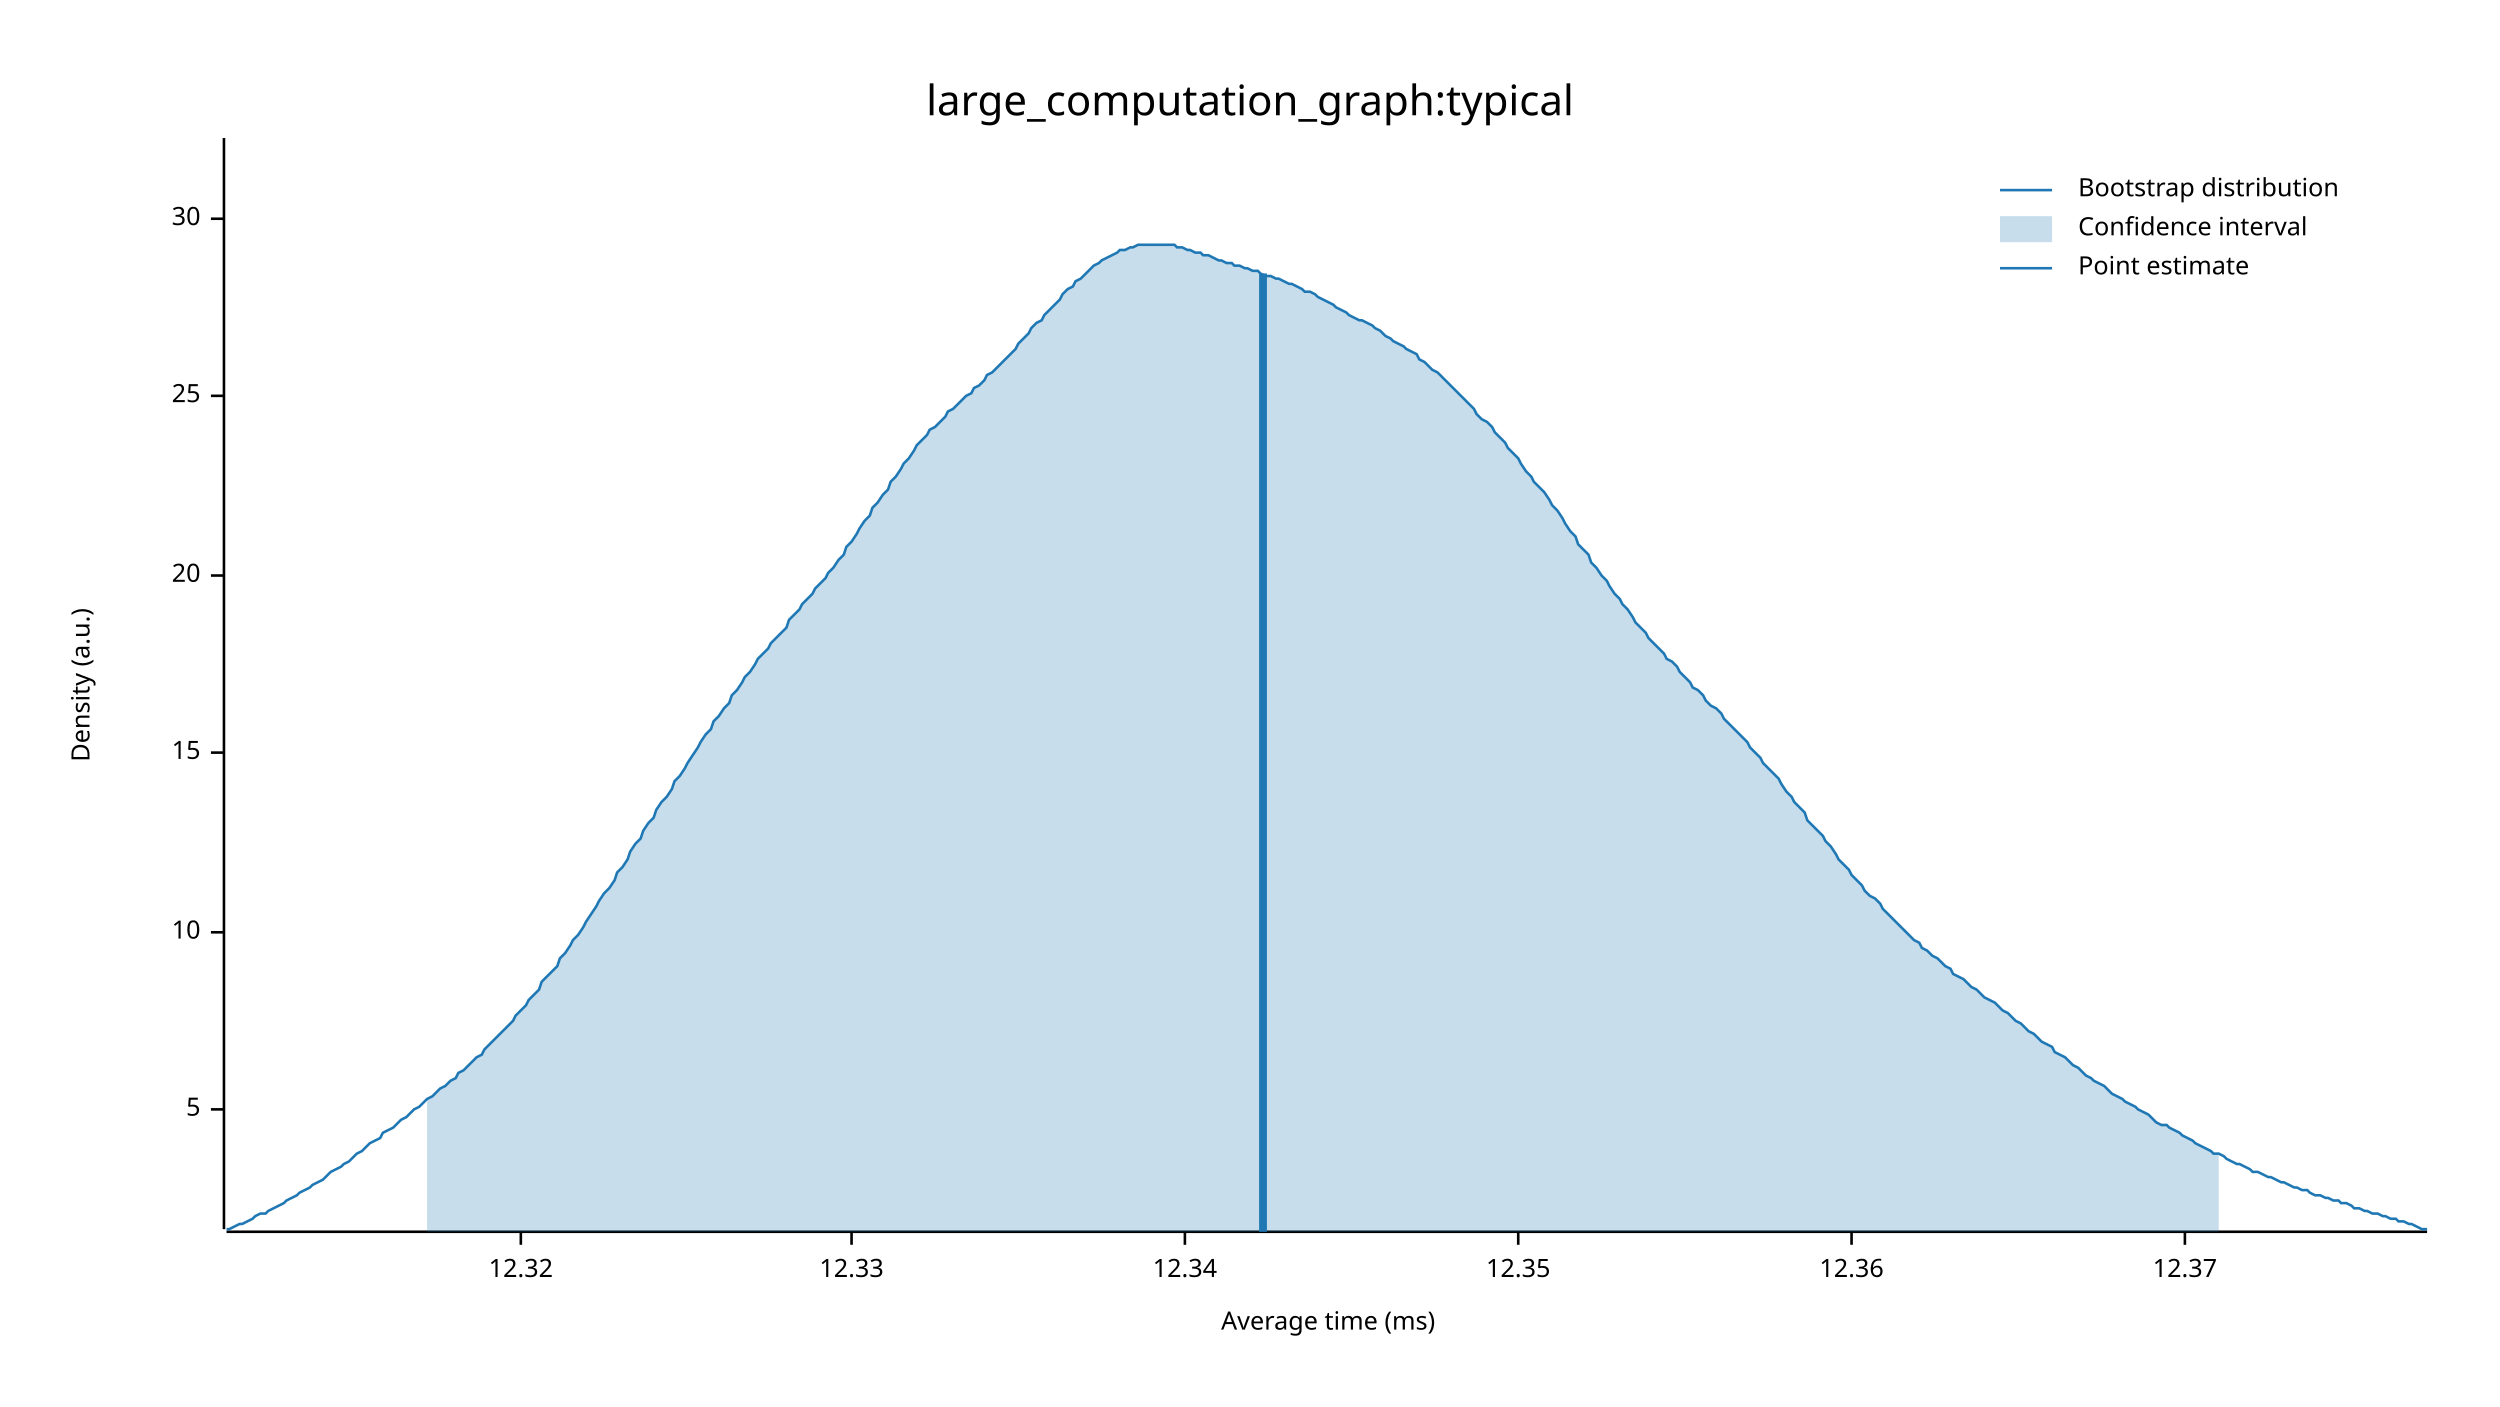
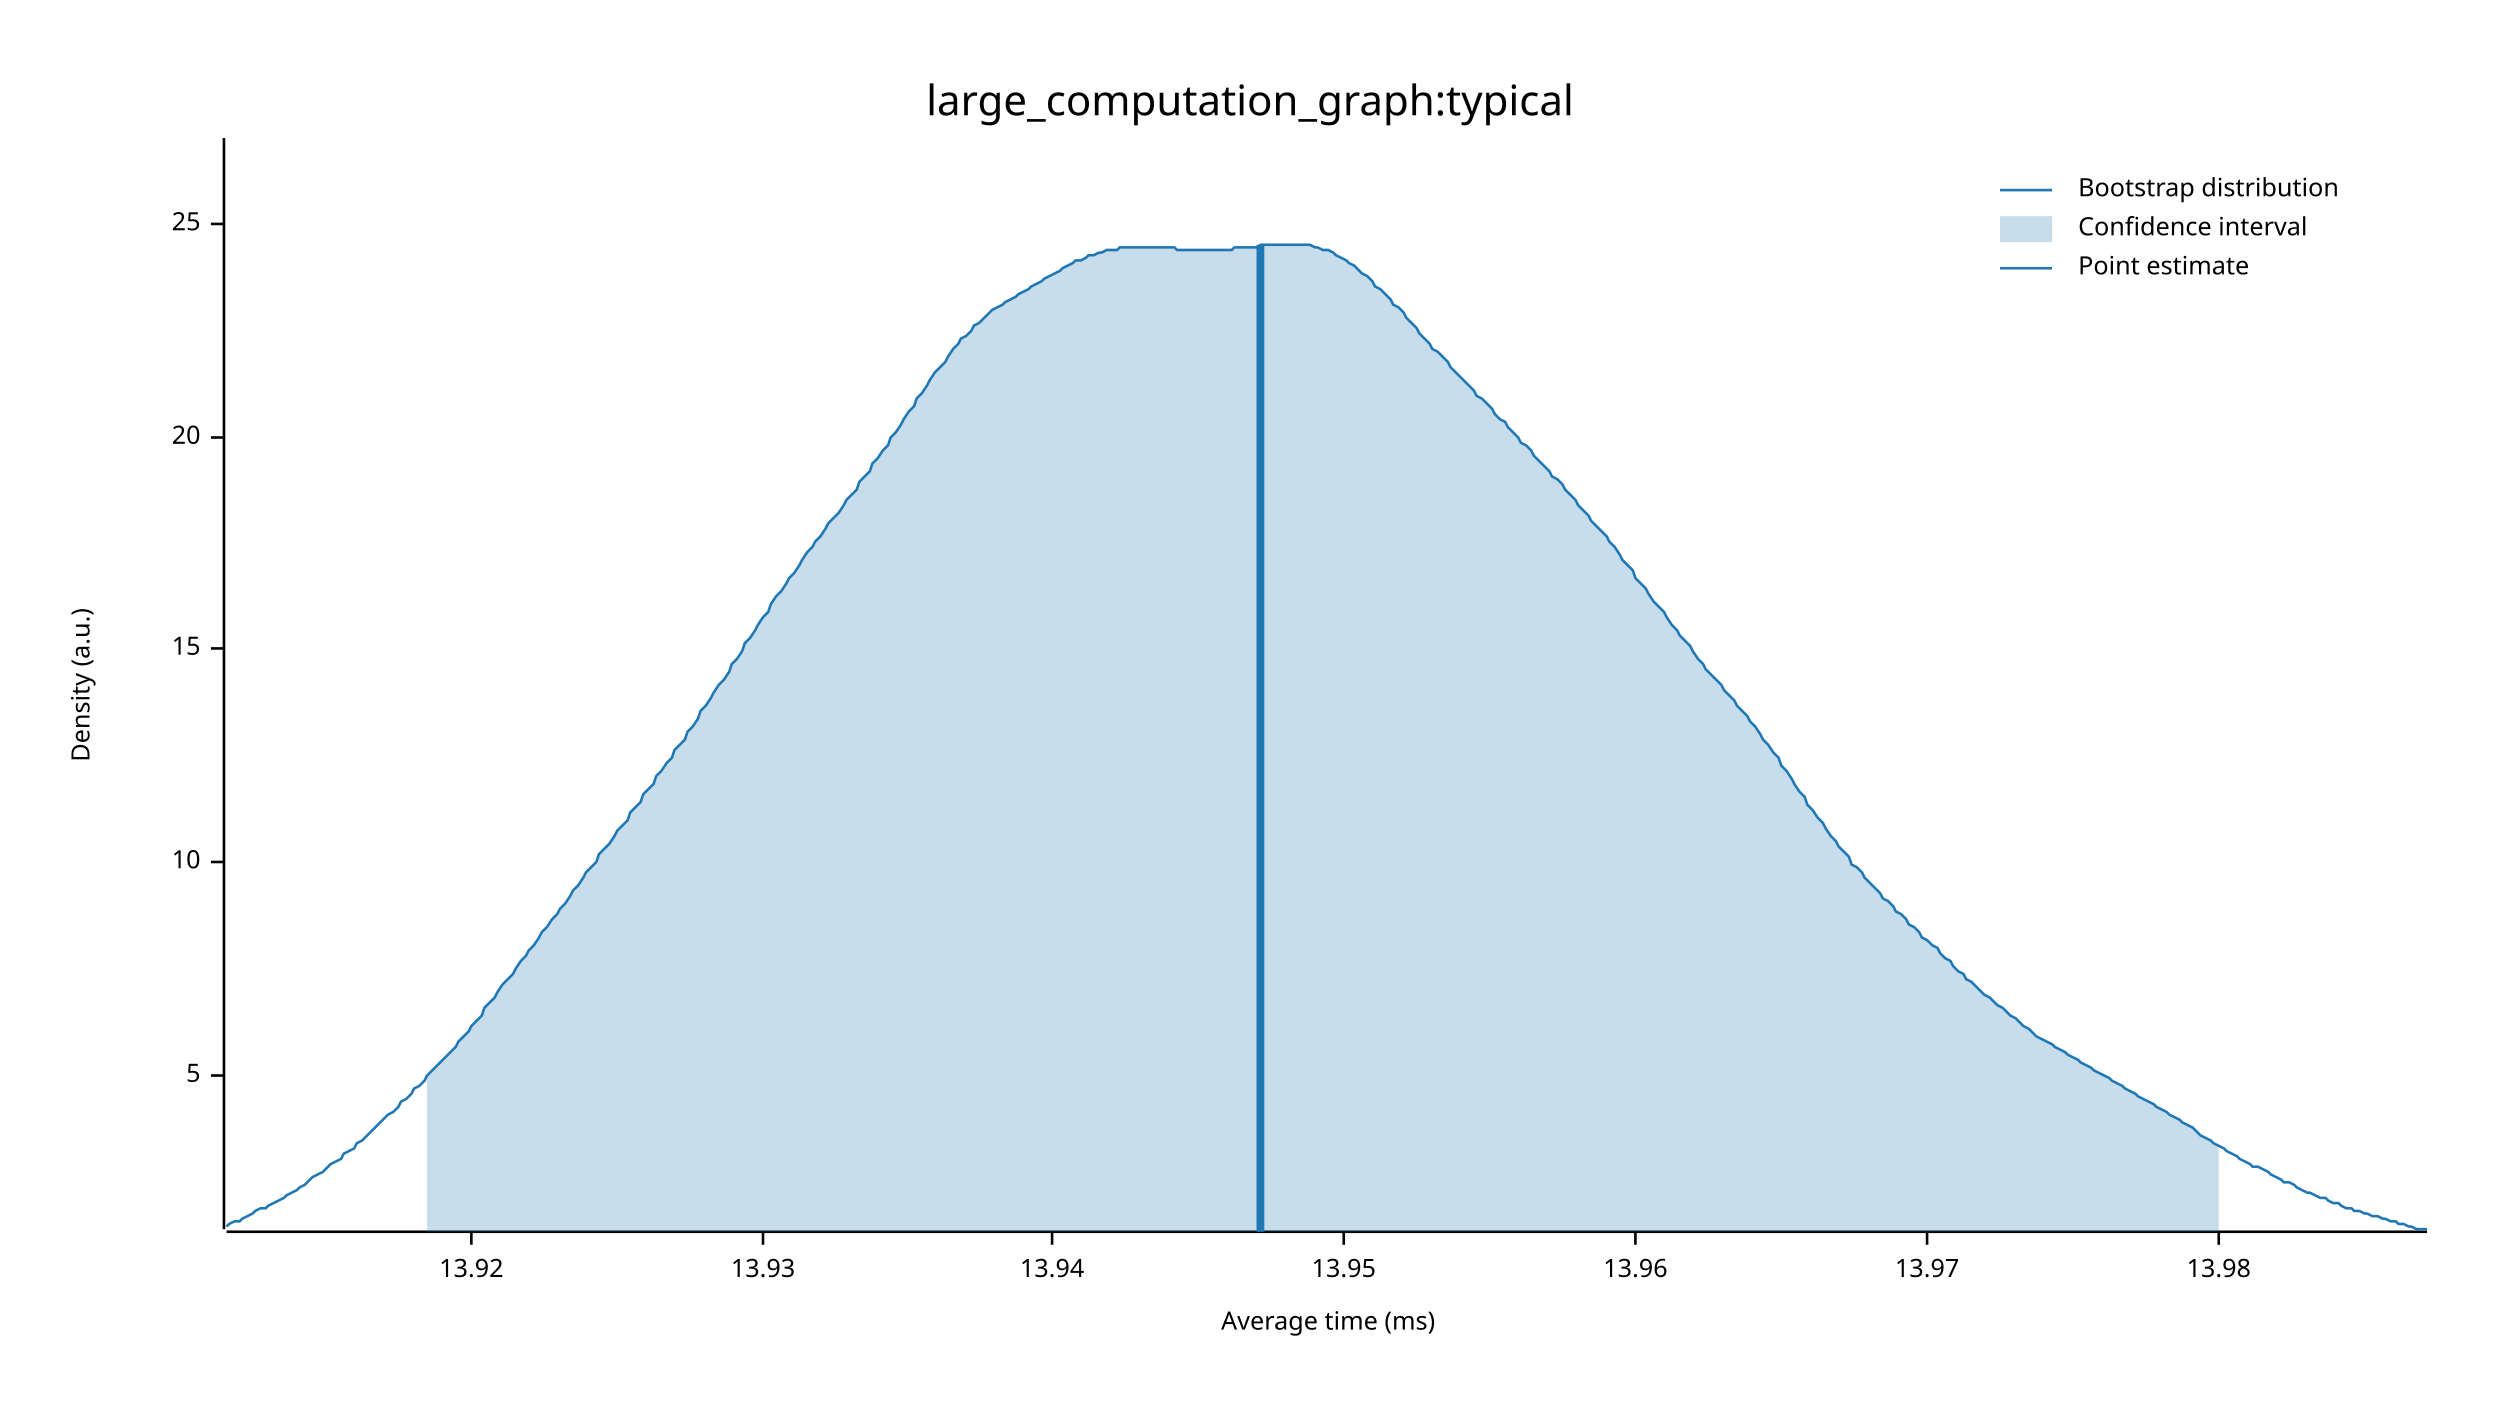
<svg xmlns="http://www.w3.org/2000/svg" width="960" height="540" viewBox="0 0 960 540">
  <text x="480" y="32" dy="0.76em" text-anchor="middle" font-family="sans-serif" font-size="16.129" opacity="1" fill="#000000">
large_computation_graph:typical
</text>
  <text x="27" y="263" dy="0.76em" text-anchor="middle" font-family="sans-serif" font-size="9.677" opacity="1" fill="#000000" transform="rotate(270, 27, 263)">
Density (a.u.)
</text>
  <text x="510" y="513" dy="-0.5ex" text-anchor="middle" font-family="sans-serif" font-size="9.677" opacity="1" fill="#000000">
Average time (ms)
</text>
  <polyline fill="none" opacity="1" stroke="#000000" stroke-width="1" points="86,53 86,472 " />
-   <text x="77" y="426" dy="0.5ex" text-anchor="end" font-family="sans-serif" font-size="9.677" opacity="1" fill="#000000">
+   <text x="77" y="413" dy="0.5ex" text-anchor="end" font-family="sans-serif" font-size="9.677" opacity="1" fill="#000000">
5
</text>
-   <polyline fill="none" opacity="1" stroke="#000000" stroke-width="1" points="81,426 86,426 " />
-   <text x="77" y="358" dy="0.5ex" text-anchor="end" font-family="sans-serif" font-size="9.677" opacity="1" fill="#000000">
+   <polyline fill="none" opacity="1" stroke="#000000" stroke-width="1" points="81,413 86,413 " />
+   <text x="77" y="331" dy="0.5ex" text-anchor="end" font-family="sans-serif" font-size="9.677" opacity="1" fill="#000000">
10
</text>
-   <polyline fill="none" opacity="1" stroke="#000000" stroke-width="1" points="81,358 86,358 " />
-   <text x="77" y="289" dy="0.5ex" text-anchor="end" font-family="sans-serif" font-size="9.677" opacity="1" fill="#000000">
+   <polyline fill="none" opacity="1" stroke="#000000" stroke-width="1" points="81,331 86,331 " />
+   <text x="77" y="249" dy="0.5ex" text-anchor="end" font-family="sans-serif" font-size="9.677" opacity="1" fill="#000000">
15
</text>
-   <polyline fill="none" opacity="1" stroke="#000000" stroke-width="1" points="81,289 86,289 " />
-   <text x="77" y="221" dy="0.5ex" text-anchor="end" font-family="sans-serif" font-size="9.677" opacity="1" fill="#000000">
+   <polyline fill="none" opacity="1" stroke="#000000" stroke-width="1" points="81,249 86,249 " />
+   <text x="77" y="168" dy="0.5ex" text-anchor="end" font-family="sans-serif" font-size="9.677" opacity="1" fill="#000000">
20
</text>
-   <polyline fill="none" opacity="1" stroke="#000000" stroke-width="1" points="81,221 86,221 " />
-   <text x="77" y="152" dy="0.5ex" text-anchor="end" font-family="sans-serif" font-size="9.677" opacity="1" fill="#000000">
+   <polyline fill="none" opacity="1" stroke="#000000" stroke-width="1" points="81,168 86,168 " />
+   <text x="77" y="86" dy="0.5ex" text-anchor="end" font-family="sans-serif" font-size="9.677" opacity="1" fill="#000000">
25
</text>
-   <polyline fill="none" opacity="1" stroke="#000000" stroke-width="1" points="81,152 86,152 " />
-   <text x="77" y="84" dy="0.5ex" text-anchor="end" font-family="sans-serif" font-size="9.677" opacity="1" fill="#000000">
- 30
+   <polyline fill="none" opacity="1" stroke="#000000" stroke-width="1" points="81,86 86,86 " />
+   <polyline fill="none" opacity="1" stroke="#000000" stroke-width="1" points="87,473 932,473 " />
+   <text x="181" y="483" dy="0.76em" text-anchor="middle" font-family="sans-serif" font-size="9.677" opacity="1" fill="#000000">
+ 13.92
</text>
-   <polyline fill="none" opacity="1" stroke="#000000" stroke-width="1" points="81,84 86,84 " />
-   <polyline fill="none" opacity="1" stroke="#000000" stroke-width="1" points="87,473 932,473 " />
-   <text x="200" y="483" dy="0.76em" text-anchor="middle" font-family="sans-serif" font-size="9.677" opacity="1" fill="#000000">
- 12.32
+   <polyline fill="none" opacity="1" stroke="#000000" stroke-width="1" points="181,473 181,478 " />
+   <text x="293" y="483" dy="0.76em" text-anchor="middle" font-family="sans-serif" font-size="9.677" opacity="1" fill="#000000">
+ 13.93
</text>
-   <polyline fill="none" opacity="1" stroke="#000000" stroke-width="1" points="200,473 200,478 " />
-   <text x="327" y="483" dy="0.76em" text-anchor="middle" font-family="sans-serif" font-size="9.677" opacity="1" fill="#000000">
- 12.33
+   <polyline fill="none" opacity="1" stroke="#000000" stroke-width="1" points="293,473 293,478 " />
+   <text x="404" y="483" dy="0.76em" text-anchor="middle" font-family="sans-serif" font-size="9.677" opacity="1" fill="#000000">
+ 13.94
</text>
-   <polyline fill="none" opacity="1" stroke="#000000" stroke-width="1" points="327,473 327,478 " />
-   <text x="455" y="483" dy="0.76em" text-anchor="middle" font-family="sans-serif" font-size="9.677" opacity="1" fill="#000000">
- 12.34
+   <polyline fill="none" opacity="1" stroke="#000000" stroke-width="1" points="404,473 404,478 " />
+   <text x="516" y="483" dy="0.76em" text-anchor="middle" font-family="sans-serif" font-size="9.677" opacity="1" fill="#000000">
+ 13.95
</text>
-   <polyline fill="none" opacity="1" stroke="#000000" stroke-width="1" points="455,473 455,478 " />
-   <text x="583" y="483" dy="0.76em" text-anchor="middle" font-family="sans-serif" font-size="9.677" opacity="1" fill="#000000">
- 12.35
+   <polyline fill="none" opacity="1" stroke="#000000" stroke-width="1" points="516,473 516,478 " />
+   <text x="628" y="483" dy="0.76em" text-anchor="middle" font-family="sans-serif" font-size="9.677" opacity="1" fill="#000000">
+ 13.96
</text>
-   <polyline fill="none" opacity="1" stroke="#000000" stroke-width="1" points="583,473 583,478 " />
-   <text x="711" y="483" dy="0.76em" text-anchor="middle" font-family="sans-serif" font-size="9.677" opacity="1" fill="#000000">
- 12.36
+   <polyline fill="none" opacity="1" stroke="#000000" stroke-width="1" points="628,473 628,478 " />
+   <text x="740" y="483" dy="0.76em" text-anchor="middle" font-family="sans-serif" font-size="9.677" opacity="1" fill="#000000">
+ 13.97
</text>
-   <polyline fill="none" opacity="1" stroke="#000000" stroke-width="1" points="711,473 711,478 " />
-   <text x="839" y="483" dy="0.76em" text-anchor="middle" font-family="sans-serif" font-size="9.677" opacity="1" fill="#000000">
- 12.37
+   <polyline fill="none" opacity="1" stroke="#000000" stroke-width="1" points="740,473 740,478 " />
+   <text x="852" y="483" dy="0.76em" text-anchor="middle" font-family="sans-serif" font-size="9.677" opacity="1" fill="#000000">
+ 13.98
</text>
-   <polyline fill="none" opacity="1" stroke="#000000" stroke-width="1" points="839,473 839,478 " />
-   <polyline fill="none" opacity="1" stroke="#1F78B4" stroke-width="1" points="87,472 88,472 90,471 92,470 93,470 95,469 97,468 98,467 100,466 102,466 103,465 105,464 107,463 109,462 110,461 112,460 114,459 115,458 117,457 119,456 120,455 122,454 124,453 125,452 127,450 129,449 131,448 132,447 134,446 136,444 137,443 139,442 141,440 142,439 144,438 146,437 147,435 149,434 151,433 153,431 154,430 156,429 158,427 159,426 161,425 163,423 164,422 166,421 168,419 169,418 171,417 173,415 175,414 176,412 178,411 180,409 181,408 183,406 185,405 186,403 188,401 190,399 191,398 193,396 195,394 197,392 198,390 200,388 202,386 203,384 205,382 207,380 208,377 210,375 212,373 214,371 215,368 217,366 219,363 220,361 222,359 224,356 225,354 227,351 229,348 230,346 232,343 234,341 236,338 237,335 239,333 241,330 242,327 244,324 246,322 247,319 249,316 251,314 252,311 254,308 256,306 258,303 259,300 261,298 263,295 264,293 266,290 268,287 269,285 271,282 273,280 274,277 276,275 278,272 280,270 281,267 283,265 285,262 286,260 288,258 290,255 291,253 293,251 295,249 296,247 298,245 300,243 302,241 303,238 305,236 307,234 308,232 310,230 312,228 313,226 315,224 317,222 318,220 320,218 322,215 324,213 325,210 327,208 329,205 330,203 332,200 334,198 335,195 337,193 339,190 341,188 342,185 344,183 346,180 347,178 349,176 351,173 352,171 354,169 356,167 357,165 359,164 361,162 363,160 364,158 366,157 368,155 369,154 371,152 373,151 374,149 376,148 378,146 379,144 381,143 383,141 385,139 386,138 388,136 390,134 391,132 393,130 395,128 396,126 398,124 400,123 401,121 403,119 405,117 407,115 408,113 410,111 412,110 413,108 415,107 417,105 418,104 420,102 422,101 423,100 425,99 427,98 429,97 430,96 432,96 434,95 435,95 437,94 439,94 440,94 442,94 444,94 445,94 447,94 449,94 451,94 452,95 454,95 456,96 457,96 459,97 461,97 462,98 464,98 466,99 468,100 469,100 471,101 473,101 474,102 476,102 478,103 479,103 481,104 483,104 484,105 486,106 488,106 490,107 491,107 493,108 495,109 496,109 498,110 500,111 501,112 503,112 505,113 506,114 508,115 510,116 512,117 513,118 515,119 517,120 518,121 520,122 522,123 523,123 525,124 527,125 528,126 530,127 532,129 534,130 535,131 537,132 539,133 540,134 542,135 544,136 545,138 547,139 549,141 550,142 552,143 554,145 556,147 557,148 559,150 561,152 562,153 564,155 566,157 567,159 569,161 571,162 573,164 574,166 576,168 578,170 579,172 581,174 583,176 584,178 586,181 588,183 589,185 591,187 593,189 595,192 596,194 598,196 600,199 601,201 603,204 605,206 606,209 608,211 610,213 611,216 613,218 615,221 617,223 618,225 620,228 622,230 623,232 625,234 627,237 628,239 630,241 632,243 633,245 635,247 637,249 639,251 640,253 642,254 644,256 645,258 647,260 649,262 650,264 652,265 654,267 655,269 657,271 659,272 661,274 662,276 664,278 666,280 667,281 669,283 671,285 672,287 674,289 676,291 677,293 679,295 681,297 683,299 684,301 686,304 688,306 689,308 691,310 693,312 694,315 696,317 698,319 700,321 701,323 703,325 705,328 706,330 708,332 710,334 711,336 713,338 715,340 716,342 718,344 720,345 722,347 723,349 725,351 727,353 728,354 730,356 732,358 733,359 735,361 737,362 738,364 740,365 742,367 744,368 745,369 747,371 749,372 750,374 752,375 754,376 755,377 757,379 759,380 760,381 762,383 764,384 766,385 767,386 769,388 771,389 772,390 774,392 776,393 777,394 779,396 781,397 782,398 784,400 786,401 788,402 789,404 791,405 793,406 794,407 796,409 798,410 799,411 801,413 803,414 804,415 806,416 808,417 810,419 811,420 813,421 815,422 816,423 818,424 820,425 821,426 823,427 825,428 827,430 828,431 830,432 832,432 833,433 835,434 837,435 838,436 840,437 842,438 843,439 845,440 847,441 849,442 850,443 852,443 854,444 855,445 857,446 859,447 860,447 862,448 864,449 865,450 867,450 869,451 871,452 872,452 874,453 876,454 877,454 879,455 881,456 882,456 884,457 886,457 887,458 889,459 891,459 893,460 894,460 896,461 898,461 899,462 901,462 903,463 904,464 906,464 908,465 909,465 911,466 913,466 915,467 916,467 918,468 920,468 921,469 923,469 925,470 926,470 928,471 930,472 932,472 " />
-   <polygon opacity="0.25" fill="#1F78B4" points="164,422 166,421 168,419 169,418 171,417 173,415 175,414 176,412 178,411 180,409 181,408 183,406 185,405 186,403 188,401 190,399 191,398 193,396 195,394 197,392 198,390 200,388 202,386 203,384 205,382 207,380 208,377 210,375 212,373 214,371 215,368 217,366 219,363 220,361 222,359 224,356 225,354 227,351 229,348 230,346 232,343 234,341 236,338 237,335 239,333 241,330 242,327 244,324 246,322 247,319 249,316 251,314 252,311 254,308 256,306 258,303 259,300 261,298 263,295 264,293 266,290 268,287 269,285 271,282 273,280 274,277 276,275 278,272 280,270 281,267 283,265 285,262 286,260 288,258 290,255 291,253 293,251 295,249 296,247 298,245 300,243 302,241 303,238 305,236 307,234 308,232 310,230 312,228 313,226 315,224 317,222 318,220 320,218 322,215 324,213 325,210 327,208 329,205 330,203 332,200 334,198 335,195 337,193 339,190 341,188 342,185 344,183 346,180 347,178 349,176 351,173 352,171 354,169 356,167 357,165 359,164 361,162 363,160 364,158 366,157 368,155 369,154 371,152 373,151 374,149 376,148 378,146 379,144 381,143 383,141 385,139 386,138 388,136 390,134 391,132 393,130 395,128 396,126 398,124 400,123 401,121 403,119 405,117 407,115 408,113 410,111 412,110 413,108 415,107 417,105 418,104 420,102 422,101 423,100 425,99 427,98 429,97 430,96 432,96 434,95 435,95 437,94 439,94 440,94 442,94 444,94 445,94 447,94 449,94 451,94 452,95 454,95 456,96 457,96 459,97 461,97 462,98 464,98 466,99 468,100 469,100 471,101 473,101 474,102 476,102 478,103 479,103 481,104 483,104 484,105 486,106 488,106 490,107 491,107 493,108 495,109 496,109 498,110 500,111 501,112 503,112 505,113 506,114 508,115 510,116 512,117 513,118 515,119 517,120 518,121 520,122 522,123 523,123 525,124 527,125 528,126 530,127 532,129 534,130 535,131 537,132 539,133 540,134 542,135 544,136 545,138 547,139 549,141 550,142 552,143 554,145 556,147 557,148 559,150 561,152 562,153 564,155 566,157 567,159 569,161 571,162 573,164 574,166 576,168 578,170 579,172 581,174 583,176 584,178 586,181 588,183 589,185 591,187 593,189 595,192 596,194 598,196 600,199 601,201 603,204 605,206 606,209 608,211 610,213 611,216 613,218 615,221 617,223 618,225 620,228 622,230 623,232 625,234 627,237 628,239 630,241 632,243 633,245 635,247 637,249 639,251 640,253 642,254 644,256 645,258 647,260 649,262 650,264 652,265 654,267 655,269 657,271 659,272 661,274 662,276 664,278 666,280 667,281 669,283 671,285 672,287 674,289 676,291 677,293 679,295 681,297 683,299 684,301 686,304 688,306 689,308 691,310 693,312 694,315 696,317 698,319 700,321 701,323 703,325 705,328 706,330 708,332 710,334 711,336 713,338 715,340 716,342 718,344 720,345 722,347 723,349 725,351 727,353 728,354 730,356 732,358 733,359 735,361 737,362 738,364 740,365 742,367 744,368 745,369 747,371 749,372 750,374 752,375 754,376 755,377 757,379 759,380 760,381 762,383 764,384 766,385 767,386 769,388 771,389 772,390 774,392 776,393 777,394 779,396 781,397 782,398 784,400 786,401 788,402 789,404 791,405 793,406 794,407 796,409 798,410 799,411 801,413 803,414 804,415 806,416 808,417 810,419 811,420 813,421 815,422 816,423 818,424 820,425 821,426 823,427 825,428 827,430 828,431 830,432 832,432 833,433 835,434 837,435 838,436 840,437 842,438 843,439 845,440 847,441 849,442 850,443 852,443 852,473 164,473 " />
-   <polyline fill="none" opacity="1" stroke="#1F78B4" stroke-width="3" points="485,473 485,105 " />
+   <polyline fill="none" opacity="1" stroke="#000000" stroke-width="1" points="852,473 852,478 " />
+   <polyline fill="none" opacity="1" stroke="#1F78B4" stroke-width="1" points="87,471 88,470 90,469 92,469 93,468 95,467 97,466 98,465 100,464 102,464 103,463 105,462 107,461 109,460 110,459 112,458 114,457 115,456 117,455 119,453 120,452 122,451 124,450 125,449 127,447 129,446 131,445 132,443 134,442 136,441 137,439 139,438 141,436 142,435 144,433 146,431 147,430 149,428 151,427 153,425 154,423 156,422 158,420 159,418 161,417 163,415 164,413 166,411 168,409 169,408 171,406 173,404 175,402 176,400 178,398 180,396 181,394 183,392 185,390 186,387 188,385 190,383 191,381 193,378 195,376 197,374 198,372 200,369 202,367 203,365 205,363 207,360 208,358 210,356 212,353 214,351 215,349 217,347 219,344 220,342 222,340 224,337 225,335 227,333 229,331 230,328 232,326 234,324 236,321 237,319 239,317 241,315 242,312 244,310 246,308 247,305 249,303 251,301 252,298 254,296 256,293 258,291 259,288 261,286 263,284 264,281 266,279 268,276 269,273 271,271 273,268 274,266 276,263 278,261 280,258 281,255 283,253 285,250 286,247 288,245 290,242 291,240 293,237 295,235 296,232 298,229 300,227 302,224 303,222 305,220 307,217 308,215 310,212 312,210 313,208 315,206 317,203 318,201 320,199 322,197 324,194 325,192 327,190 329,188 330,185 332,183 334,181 335,178 337,176 339,173 341,171 342,168 344,166 346,163 347,161 349,158 351,156 352,153 354,151 356,148 357,146 359,143 361,141 363,139 364,137 366,134 368,132 369,130 371,129 373,127 374,125 376,124 378,122 379,121 381,119 383,118 385,117 386,116 388,115 390,114 391,113 393,112 395,111 396,110 398,109 400,108 401,107 403,106 405,105 407,104 408,103 410,102 412,101 413,100 415,100 417,99 418,98 420,98 422,97 423,97 425,96 427,96 429,96 430,95 432,95 434,95 435,95 437,95 439,95 440,95 442,95 444,95 445,95 447,95 449,95 451,95 452,96 454,96 456,96 457,96 459,96 461,96 462,96 464,96 466,96 468,96 469,96 471,96 473,96 474,95 476,95 478,95 479,95 481,95 483,95 484,94 486,94 488,94 490,94 491,94 493,94 495,94 496,94 498,94 500,94 501,94 503,94 505,95 506,95 508,96 510,96 512,97 513,98 515,99 517,100 518,101 520,102 522,104 523,105 525,106 527,108 528,110 530,111 532,113 534,115 535,117 537,118 539,120 540,122 542,124 544,126 545,128 547,130 549,132 550,134 552,135 554,137 556,139 557,141 559,143 561,145 562,146 564,148 566,150 567,152 569,153 571,155 573,157 574,159 576,161 578,162 579,164 581,166 583,168 584,170 586,171 588,173 589,175 591,177 593,179 595,181 596,183 598,184 600,186 601,188 603,190 605,192 606,194 608,196 610,198 611,200 613,202 615,204 617,206 618,208 620,210 622,213 623,215 625,217 627,219 628,222 630,224 632,226 633,228 635,231 637,233 639,235 640,237 642,240 644,242 645,244 647,246 649,248 650,250 652,253 654,255 655,257 657,259 659,261 661,263 662,265 664,267 666,269 667,271 669,273 671,275 672,277 674,279 676,282 677,284 679,286 681,289 683,291 684,294 686,296 688,299 689,301 691,304 693,306 694,309 696,311 698,314 700,316 701,318 703,321 705,323 706,325 708,327 710,329 711,332 713,333 715,335 716,337 718,339 720,341 722,343 723,345 725,346 727,348 728,350 730,351 732,353 733,355 735,356 737,358 738,360 740,361 742,363 744,364 745,366 747,368 749,369 750,371 752,373 754,374 755,376 757,377 759,379 760,380 762,382 764,383 766,385 767,386 769,387 771,389 772,390 774,391 776,393 777,394 779,395 781,397 782,398 784,399 786,400 788,401 789,402 791,403 793,404 794,405 796,406 798,407 799,408 801,409 803,410 804,411 806,412 808,413 810,414 811,415 813,416 815,417 816,418 818,419 820,420 821,421 823,422 825,423 827,424 828,425 830,426 832,427 833,428 835,429 837,430 838,431 840,432 842,433 843,434 845,436 847,437 849,438 850,439 852,440 854,441 855,442 857,443 859,444 860,445 862,446 864,447 865,448 867,448 869,449 871,450 872,451 874,452 876,453 877,454 879,454 881,455 882,456 884,457 886,458 887,458 889,459 891,460 893,460 894,461 896,462 898,462 899,463 901,464 903,464 904,465 906,465 908,466 909,466 911,467 913,467 915,468 916,468 918,469 920,469 921,470 923,470 925,471 926,471 928,472 930,472 932,472 " />
+   <polygon opacity="0.25" fill="#1F78B4" points="164,413 166,411 168,409 169,408 171,406 173,404 175,402 176,400 178,398 180,396 181,394 183,392 185,390 186,387 188,385 190,383 191,381 193,378 195,376 197,374 198,372 200,369 202,367 203,365 205,363 207,360 208,358 210,356 212,353 214,351 215,349 217,347 219,344 220,342 222,340 224,337 225,335 227,333 229,331 230,328 232,326 234,324 236,321 237,319 239,317 241,315 242,312 244,310 246,308 247,305 249,303 251,301 252,298 254,296 256,293 258,291 259,288 261,286 263,284 264,281 266,279 268,276 269,273 271,271 273,268 274,266 276,263 278,261 280,258 281,255 283,253 285,250 286,247 288,245 290,242 291,240 293,237 295,235 296,232 298,229 300,227 302,224 303,222 305,220 307,217 308,215 310,212 312,210 313,208 315,206 317,203 318,201 320,199 322,197 324,194 325,192 327,190 329,188 330,185 332,183 334,181 335,178 337,176 339,173 341,171 342,168 344,166 346,163 347,161 349,158 351,156 352,153 354,151 356,148 357,146 359,143 361,141 363,139 364,137 366,134 368,132 369,130 371,129 373,127 374,125 376,124 378,122 379,121 381,119 383,118 385,117 386,116 388,115 390,114 391,113 393,112 395,111 396,110 398,109 400,108 401,107 403,106 405,105 407,104 408,103 410,102 412,101 413,100 415,100 417,99 418,98 420,98 422,97 423,97 425,96 427,96 429,96 430,95 432,95 434,95 435,95 437,95 439,95 440,95 442,95 444,95 445,95 447,95 449,95 451,95 452,96 454,96 456,96 457,96 459,96 461,96 462,96 464,96 466,96 468,96 469,96 471,96 473,96 474,95 476,95 478,95 479,95 481,95 483,95 484,94 486,94 488,94 490,94 491,94 493,94 495,94 496,94 498,94 500,94 501,94 503,94 505,95 506,95 508,96 510,96 512,97 513,98 515,99 517,100 518,101 520,102 522,104 523,105 525,106 527,108 528,110 530,111 532,113 534,115 535,117 537,118 539,120 540,122 542,124 544,126 545,128 547,130 549,132 550,134 552,135 554,137 556,139 557,141 559,143 561,145 562,146 564,148 566,150 567,152 569,153 571,155 573,157 574,159 576,161 578,162 579,164 581,166 583,168 584,170 586,171 588,173 589,175 591,177 593,179 595,181 596,183 598,184 600,186 601,188 603,190 605,192 606,194 608,196 610,198 611,200 613,202 615,204 617,206 618,208 620,210 622,213 623,215 625,217 627,219 628,222 630,224 632,226 633,228 635,231 637,233 639,235 640,237 642,240 644,242 645,244 647,246 649,248 650,250 652,253 654,255 655,257 657,259 659,261 661,263 662,265 664,267 666,269 667,271 669,273 671,275 672,277 674,279 676,282 677,284 679,286 681,289 683,291 684,294 686,296 688,299 689,301 691,304 693,306 694,309 696,311 698,314 700,316 701,318 703,321 705,323 706,325 708,327 710,329 711,332 713,333 715,335 716,337 718,339 720,341 722,343 723,345 725,346 727,348 728,350 730,351 732,353 733,355 735,356 737,358 738,360 740,361 742,363 744,364 745,366 747,368 749,369 750,371 752,373 754,374 755,376 757,377 759,379 760,380 762,382 764,383 766,385 767,386 769,387 771,389 772,390 774,391 776,393 777,394 779,395 781,397 782,398 784,399 786,400 788,401 789,402 791,403 793,404 794,405 796,406 798,407 799,408 801,409 803,410 804,411 806,412 808,413 810,414 811,415 813,416 815,417 816,418 818,419 820,420 821,421 823,422 825,423 827,424 828,425 830,426 832,427 833,428 835,429 837,430 838,431 840,432 842,433 843,434 845,436 847,437 849,438 850,439 852,440 852,473 164,473 " />
+   <polyline fill="none" opacity="1" stroke="#1F78B4" stroke-width="3" points="484,473 484,94 " />
  <text x="798" y="68" dy="0.76em" text-anchor="start" font-family="sans-serif" font-size="9.677" opacity="1" fill="#000000">
Bootstrap distribution
</text>
  <text x="798" y="83" dy="0.76em" text-anchor="start" font-family="sans-serif" font-size="9.677" opacity="1" fill="#000000">
Confidence interval
</text>
  <text x="798" y="98" dy="0.76em" text-anchor="start" font-family="sans-serif" font-size="9.677" opacity="1" fill="#000000">
Point estimate
</text>
  <polyline fill="none" opacity="1" stroke="#1F78B4" stroke-width="1" points="768,73 788,73 " />
  <rect x="768" y="83" width="20" height="10" opacity="0.25" fill="#1F78B4" stroke="none" />
  <polyline fill="none" opacity="1" stroke="#1F78B4" stroke-width="1" points="768,103 788,103 " />
</svg>
